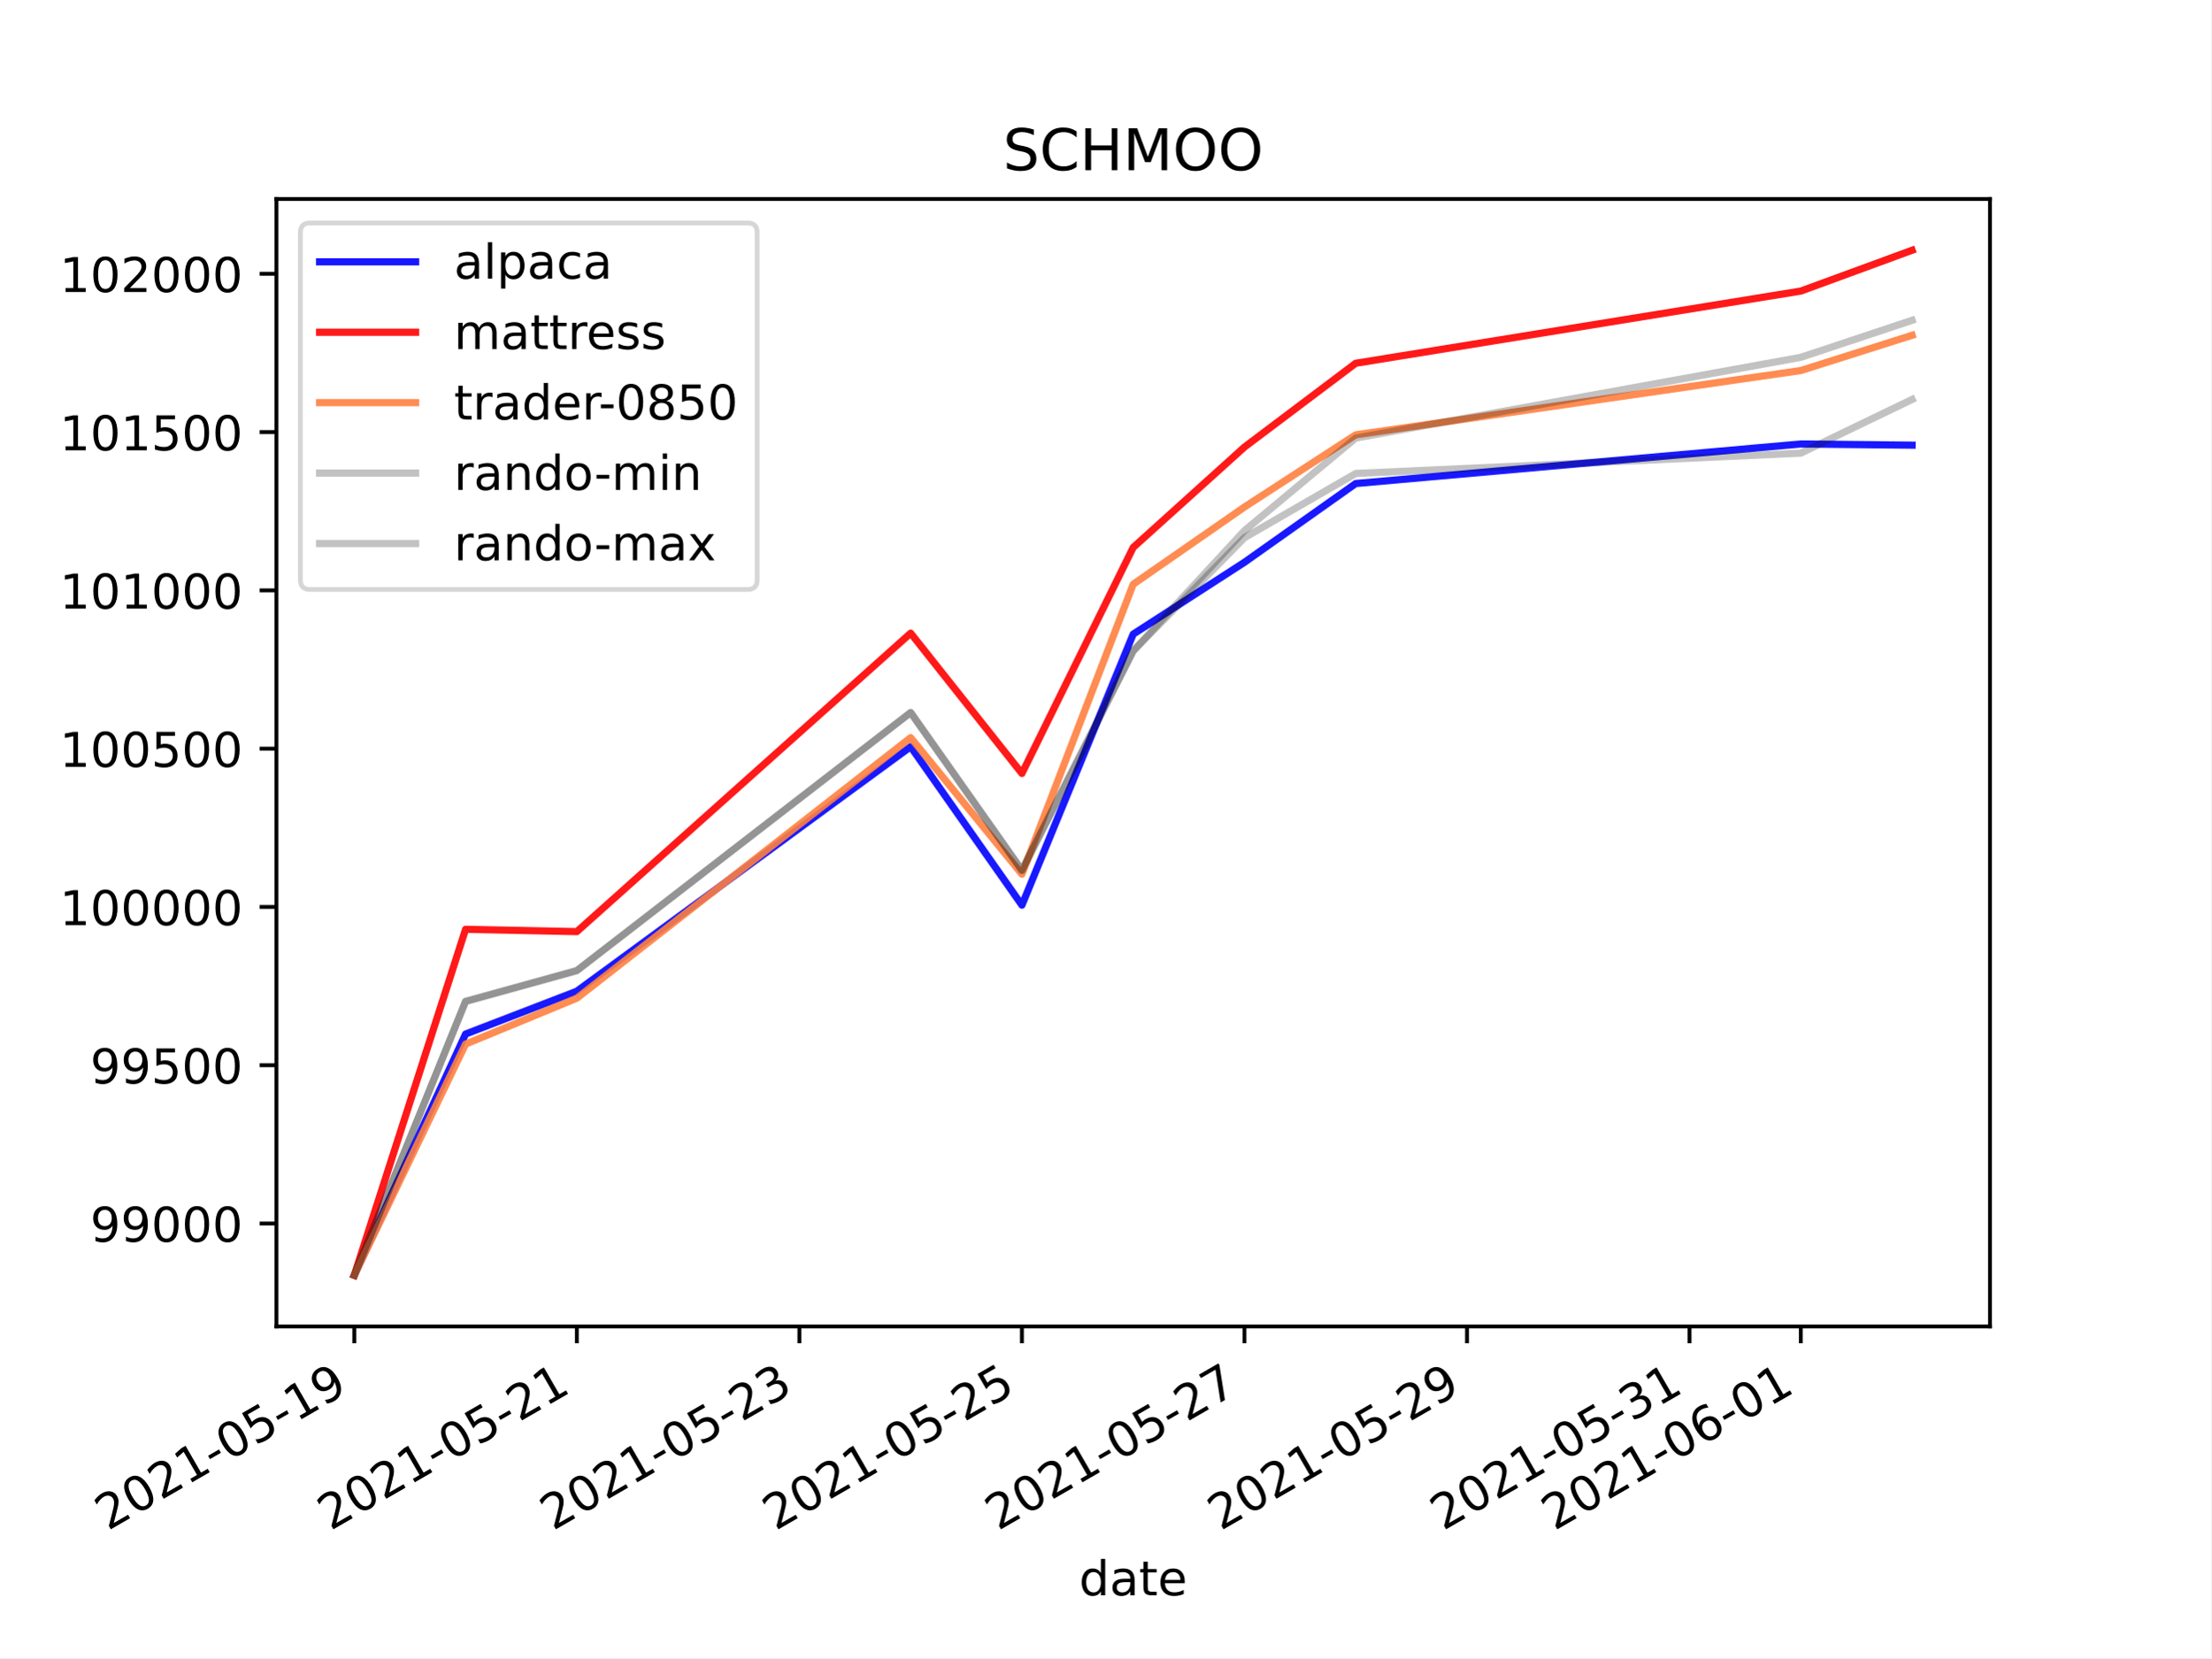
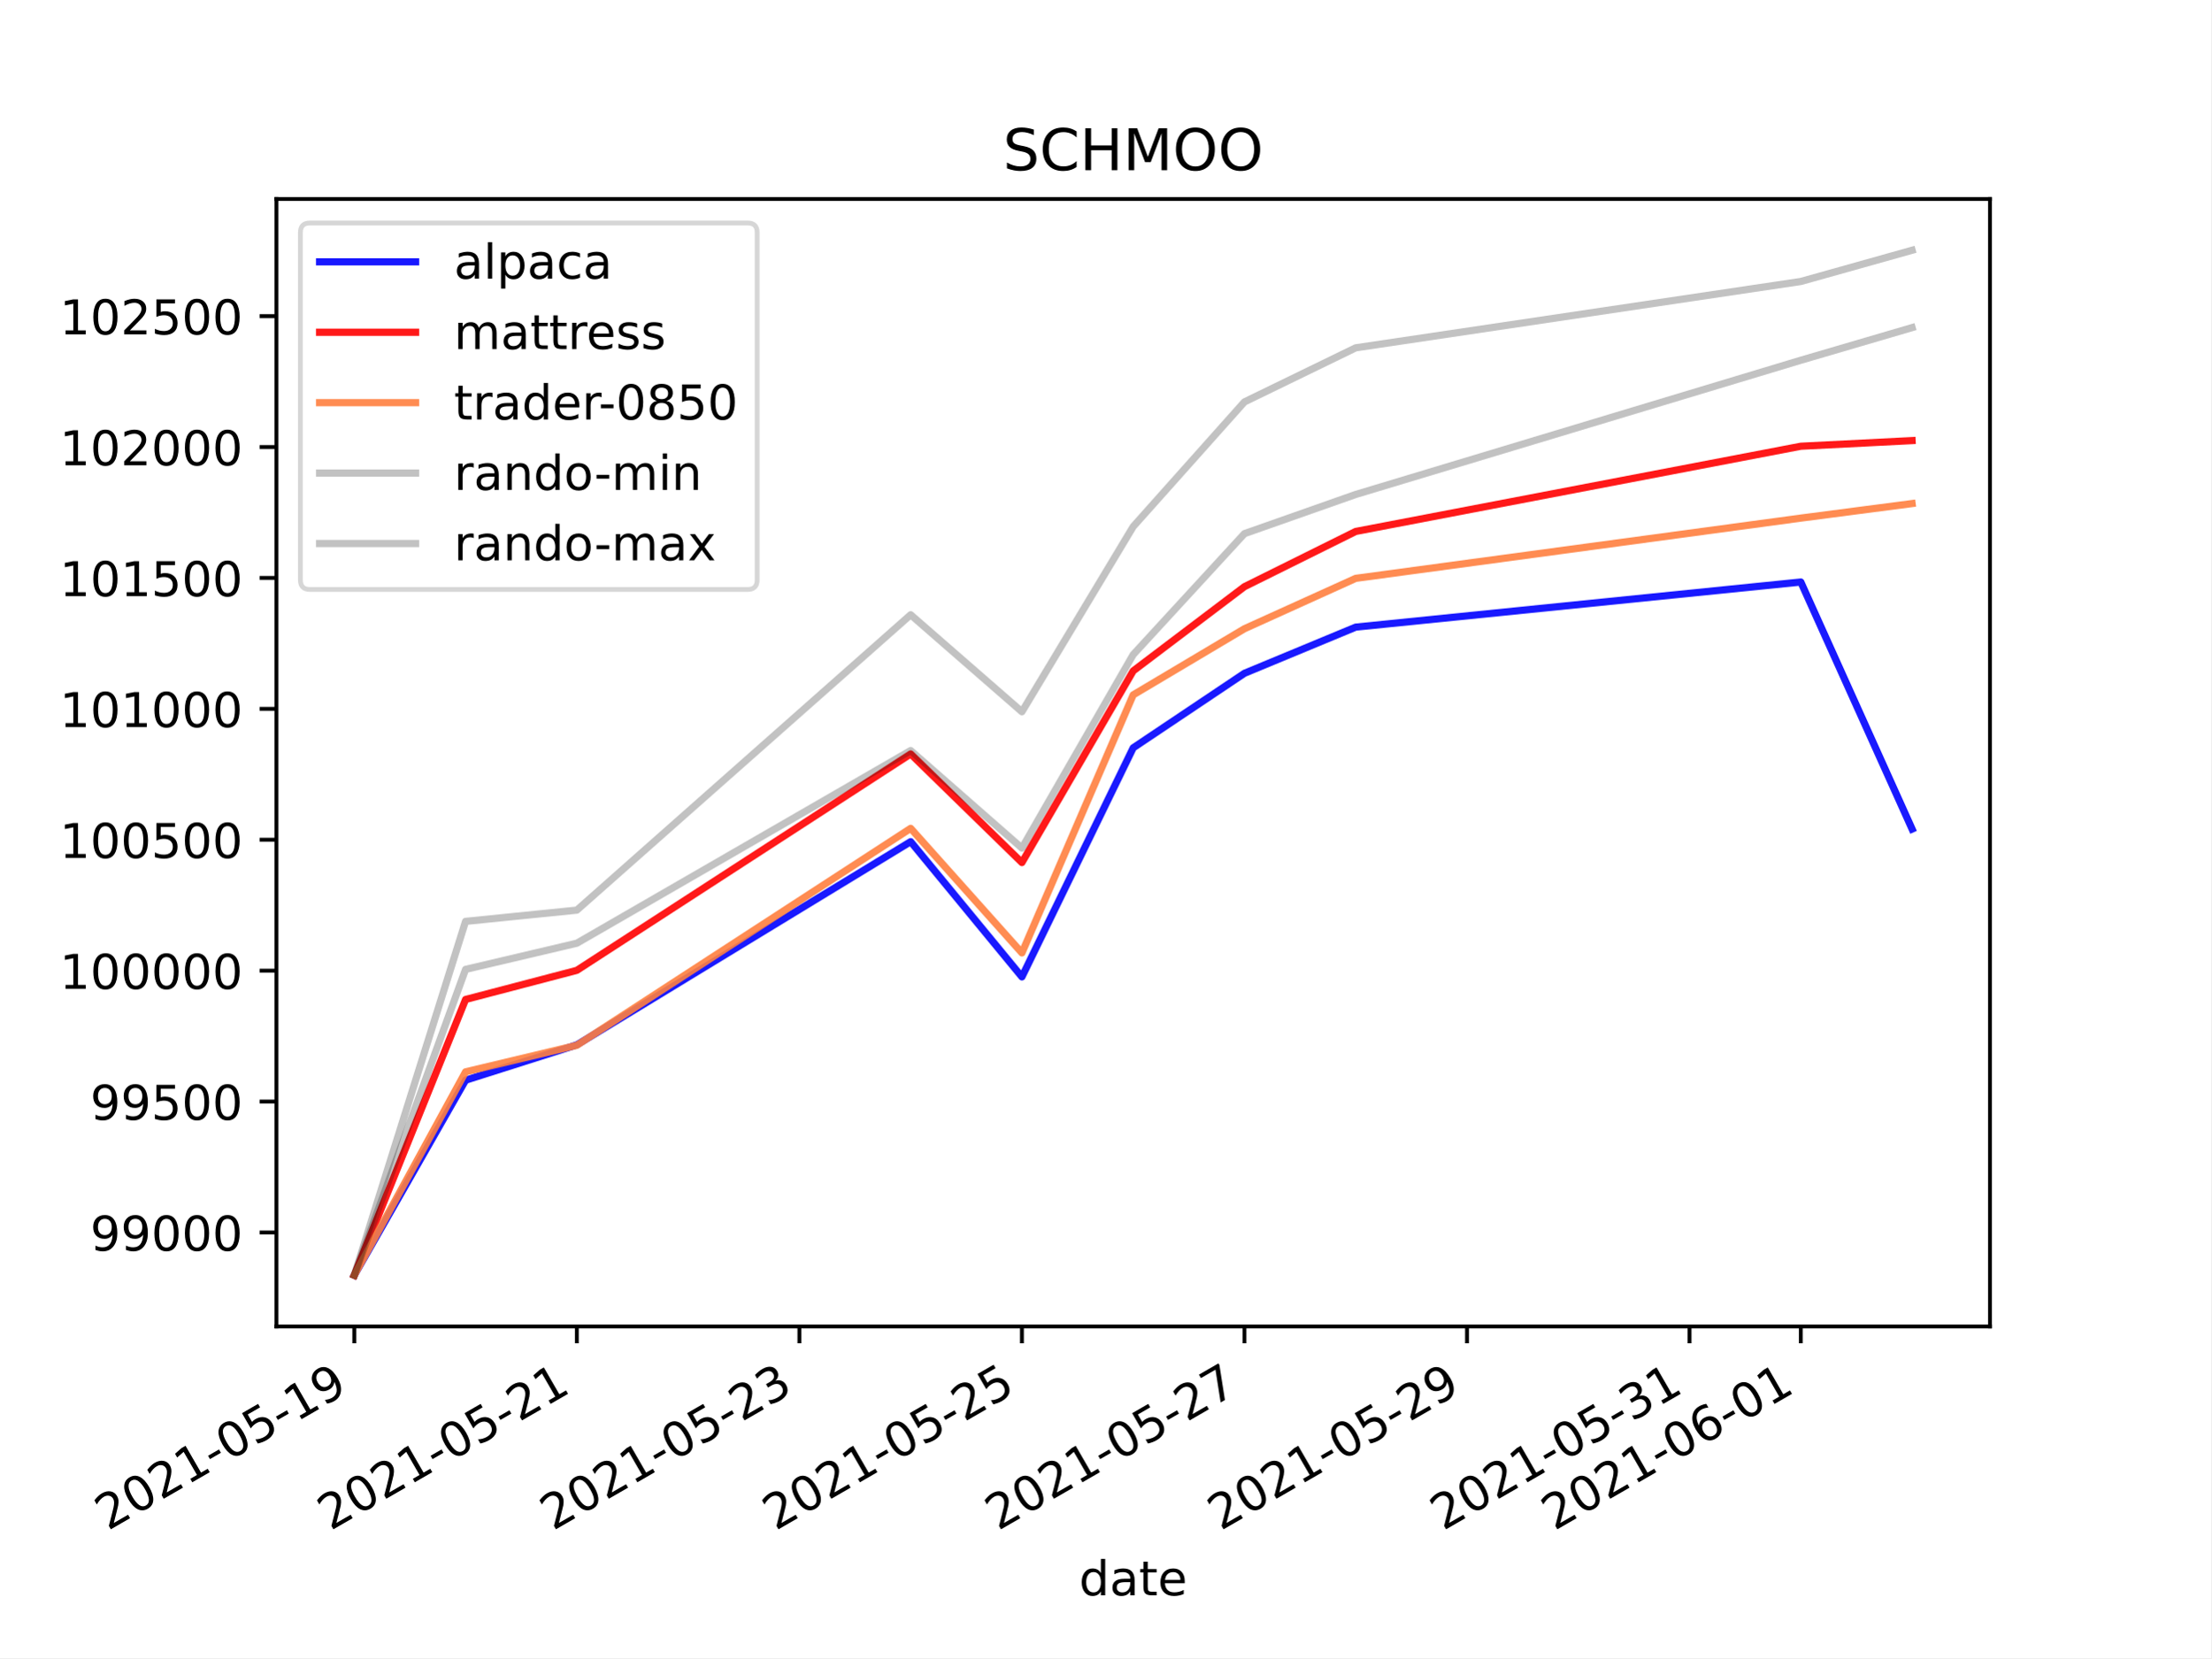
<svg xmlns="http://www.w3.org/2000/svg" xmlns:xlink="http://www.w3.org/1999/xlink" height="345.6pt" version="1.1" viewBox="0 0 460.8 345.6" width="460.8pt">
  <defs>
    <style type="text/css">*{stroke-linecap:butt;stroke-linejoin:round;}</style>
  </defs>
  <g id="figure_1">
    <g id="patch_1">
      <path d="M 0 345.6  L 460.8 345.6  L 460.8 0  L 0 0  z " style="fill:#ffffff;" />
    </g>
    <g id="axes_1">
      <g id="patch_2">
        <path d="M 57.6 276.48  L 414.72 276.48  L 414.72 41.472  L 57.6 41.472  z " style="fill:#ffffff;" />
      </g>
      <g id="matplotlib.axis_1">
        <g id="xtick_1">
          <g id="line2d_1">
            <defs>
-               <path d="M 0 0  L 0 3.5  " id="m24c2edf952" style="stroke:#000000;stroke-width:0.8;" />
-             </defs>
-             <g>
-               <use style="stroke:#000000;stroke-width:0.8;" x="73.833" xlink:href="#m24c2edf952" y="276.48" />
+               <path d="M 0 0  L 0 3.5  " id="m9fbd935beb" style="stroke:#000000;stroke-width:0.8;" />
+             </defs>
+             <g>
+               <use style="stroke:#000000;stroke-width:0.8;" x="73.833" xlink:href="#m9fbd935beb" y="276.48" />
            </g>
          </g>
          <g id="text_1">
            <g transform="translate(22.46328 319.1183)rotate(-30)scale(0.1 -0.1)">
              <defs>
                <path d="M 1228 531  L 3431 531  L 3431 0  L 469 0  L 469 531  Q 828 903 1448 1529  Q 2069 2156 2228 2338  Q 2531 2678 2651 2914  Q 2772 3150 2772 3378  Q 2772 3750 2511 3984  Q 2250 4219 1831 4219  Q 1534 4219 1204 4116  Q 875 4013 500 3803  L 500 4441  Q 881 4594 1212 4672  Q 1544 4750 1819 4750  Q 2544 4750 2975 4387  Q 3406 4025 3406 3419  Q 3406 3131 3298 2873  Q 3191 2616 2906 2266  Q 2828 2175 2409 1742  Q 1991 1309 1228 531  z " id="DejaVuSans-32" transform="scale(0.015625)" />
                <path d="M 2034 4250  Q 1547 4250 1301 3770  Q 1056 3291 1056 2328  Q 1056 1369 1301 889  Q 1547 409 2034 409  Q 2525 409 2770 889  Q 3016 1369 3016 2328  Q 3016 3291 2770 3770  Q 2525 4250 2034 4250  z M 2034 4750  Q 2819 4750 3233 4129  Q 3647 3509 3647 2328  Q 3647 1150 3233 529  Q 2819 -91 2034 -91  Q 1250 -91 836 529  Q 422 1150 422 2328  Q 422 3509 836 4129  Q 1250 4750 2034 4750  z " id="DejaVuSans-30" transform="scale(0.015625)" />
                <path d="M 794 531  L 1825 531  L 1825 4091  L 703 3866  L 703 4441  L 1819 4666  L 2450 4666  L 2450 531  L 3481 531  L 3481 0  L 794 0  L 794 531  z " id="DejaVuSans-31" transform="scale(0.015625)" />
                <path d="M 313 2009  L 1997 2009  L 1997 1497  L 313 1497  L 313 2009  z " id="DejaVuSans-2d" transform="scale(0.015625)" />
                <path d="M 691 4666  L 3169 4666  L 3169 4134  L 1269 4134  L 1269 2991  Q 1406 3038 1543 3061  Q 1681 3084 1819 3084  Q 2600 3084 3056 2656  Q 3513 2228 3513 1497  Q 3513 744 3044 326  Q 2575 -91 1722 -91  Q 1428 -91 1123 -41  Q 819 9 494 109  L 494 744  Q 775 591 1075 516  Q 1375 441 1709 441  Q 2250 441 2565 725  Q 2881 1009 2881 1497  Q 2881 1984 2565 2268  Q 2250 2553 1709 2553  Q 1456 2553 1204 2497  Q 953 2441 691 2322  L 691 4666  z " id="DejaVuSans-35" transform="scale(0.015625)" />
                <path d="M 703 97  L 703 672  Q 941 559 1184 500  Q 1428 441 1663 441  Q 2288 441 2617 861  Q 2947 1281 2994 2138  Q 2813 1869 2534 1725  Q 2256 1581 1919 1581  Q 1219 1581 811 2004  Q 403 2428 403 3163  Q 403 3881 828 4315  Q 1253 4750 1959 4750  Q 2769 4750 3195 4129  Q 3622 3509 3622 2328  Q 3622 1225 3098 567  Q 2575 -91 1691 -91  Q 1453 -91 1209 -44  Q 966 3 703 97  z M 1959 2075  Q 2384 2075 2632 2365  Q 2881 2656 2881 3163  Q 2881 3666 2632 3958  Q 2384 4250 1959 4250  Q 1534 4250 1286 3958  Q 1038 3666 1038 3163  Q 1038 2656 1286 2365  Q 1534 2075 1959 2075  z " id="DejaVuSans-39" transform="scale(0.015625)" />
              </defs>
              <use xlink:href="#DejaVuSans-32" />
              <use x="63.623" xlink:href="#DejaVuSans-30" />
              <use x="127.246" xlink:href="#DejaVuSans-32" />
              <use x="190.869" xlink:href="#DejaVuSans-31" />
              <use x="254.492" xlink:href="#DejaVuSans-2d" />
              <use x="290.576" xlink:href="#DejaVuSans-30" />
              <use x="354.199" xlink:href="#DejaVuSans-35" />
              <use x="417.822" xlink:href="#DejaVuSans-2d" />
              <use x="453.906" xlink:href="#DejaVuSans-31" />
              <use x="517.529" xlink:href="#DejaVuSans-39" />
            </g>
          </g>
        </g>
        <g id="xtick_2">
          <g id="line2d_2">
            <g>
-               <use style="stroke:#000000;stroke-width:0.8;" x="120.212" xlink:href="#m24c2edf952" y="276.48" />
+               <use style="stroke:#000000;stroke-width:0.8;" x="120.212" xlink:href="#m9fbd935beb" y="276.48" />
            </g>
          </g>
          <g id="text_2">
            <g transform="translate(68.8425 319.1183)rotate(-30)scale(0.1 -0.1)">
              <use xlink:href="#DejaVuSans-32" />
              <use x="63.623" xlink:href="#DejaVuSans-30" />
              <use x="127.246" xlink:href="#DejaVuSans-32" />
              <use x="190.869" xlink:href="#DejaVuSans-31" />
              <use x="254.492" xlink:href="#DejaVuSans-2d" />
              <use x="290.576" xlink:href="#DejaVuSans-30" />
              <use x="354.199" xlink:href="#DejaVuSans-35" />
              <use x="417.822" xlink:href="#DejaVuSans-2d" />
              <use x="453.906" xlink:href="#DejaVuSans-32" />
              <use x="517.529" xlink:href="#DejaVuSans-31" />
            </g>
          </g>
        </g>
        <g id="xtick_3">
          <g id="line2d_3">
            <g>
-               <use style="stroke:#000000;stroke-width:0.8;" x="166.591" xlink:href="#m24c2edf952" y="276.48" />
+               <use style="stroke:#000000;stroke-width:0.8;" x="166.591" xlink:href="#m9fbd935beb" y="276.48" />
            </g>
          </g>
          <g id="text_3">
            <g transform="translate(115.2217 319.1183)rotate(-30)scale(0.1 -0.1)">
              <defs>
                <path d="M 2597 2516  Q 3050 2419 3304 2112  Q 3559 1806 3559 1356  Q 3559 666 3084 287  Q 2609 -91 1734 -91  Q 1441 -91 1130 -33  Q 819 25 488 141  L 488 750  Q 750 597 1062 519  Q 1375 441 1716 441  Q 2309 441 2620 675  Q 2931 909 2931 1356  Q 2931 1769 2642 2001  Q 2353 2234 1838 2234  L 1294 2234  L 1294 2753  L 1863 2753  Q 2328 2753 2575 2939  Q 2822 3125 2822 3475  Q 2822 3834 2567 4026  Q 2313 4219 1838 4219  Q 1578 4219 1281 4162  Q 984 4106 628 3988  L 628 4550  Q 988 4650 1302 4700  Q 1616 4750 1894 4750  Q 2613 4750 3031 4423  Q 3450 4097 3450 3541  Q 3450 3153 3228 2886  Q 3006 2619 2597 2516  z " id="DejaVuSans-33" transform="scale(0.015625)" />
              </defs>
              <use xlink:href="#DejaVuSans-32" />
              <use x="63.623" xlink:href="#DejaVuSans-30" />
              <use x="127.246" xlink:href="#DejaVuSans-32" />
              <use x="190.869" xlink:href="#DejaVuSans-31" />
              <use x="254.492" xlink:href="#DejaVuSans-2d" />
              <use x="290.576" xlink:href="#DejaVuSans-30" />
              <use x="354.199" xlink:href="#DejaVuSans-35" />
              <use x="417.822" xlink:href="#DejaVuSans-2d" />
              <use x="453.906" xlink:href="#DejaVuSans-32" />
              <use x="517.529" xlink:href="#DejaVuSans-33" />
            </g>
          </g>
        </g>
        <g id="xtick_4">
          <g id="line2d_4">
            <g>
-               <use style="stroke:#000000;stroke-width:0.8;" x="212.97" xlink:href="#m24c2edf952" y="276.48" />
+               <use style="stroke:#000000;stroke-width:0.8;" x="212.97" xlink:href="#m9fbd935beb" y="276.48" />
            </g>
          </g>
          <g id="text_4">
            <g transform="translate(161.6009 319.1183)rotate(-30)scale(0.1 -0.1)">
              <use xlink:href="#DejaVuSans-32" />
              <use x="63.623" xlink:href="#DejaVuSans-30" />
              <use x="127.246" xlink:href="#DejaVuSans-32" />
              <use x="190.869" xlink:href="#DejaVuSans-31" />
              <use x="254.492" xlink:href="#DejaVuSans-2d" />
              <use x="290.576" xlink:href="#DejaVuSans-30" />
              <use x="354.199" xlink:href="#DejaVuSans-35" />
              <use x="417.822" xlink:href="#DejaVuSans-2d" />
              <use x="453.906" xlink:href="#DejaVuSans-32" />
              <use x="517.529" xlink:href="#DejaVuSans-35" />
            </g>
          </g>
        </g>
        <g id="xtick_5">
          <g id="line2d_5">
            <g>
-               <use style="stroke:#000000;stroke-width:0.8;" x="259.35" xlink:href="#m24c2edf952" y="276.48" />
+               <use style="stroke:#000000;stroke-width:0.8;" x="259.35" xlink:href="#m9fbd935beb" y="276.48" />
            </g>
          </g>
          <g id="text_5">
            <g transform="translate(207.9802 319.1183)rotate(-30)scale(0.1 -0.1)">
              <defs>
                <path d="M 525 4666  L 3525 4666  L 3525 4397  L 1831 0  L 1172 0  L 2766 4134  L 525 4134  L 525 4666  z " id="DejaVuSans-37" transform="scale(0.015625)" />
              </defs>
              <use xlink:href="#DejaVuSans-32" />
              <use x="63.623" xlink:href="#DejaVuSans-30" />
              <use x="127.246" xlink:href="#DejaVuSans-32" />
              <use x="190.869" xlink:href="#DejaVuSans-31" />
              <use x="254.492" xlink:href="#DejaVuSans-2d" />
              <use x="290.576" xlink:href="#DejaVuSans-30" />
              <use x="354.199" xlink:href="#DejaVuSans-35" />
              <use x="417.822" xlink:href="#DejaVuSans-2d" />
              <use x="453.906" xlink:href="#DejaVuSans-32" />
              <use x="517.529" xlink:href="#DejaVuSans-37" />
            </g>
          </g>
        </g>
        <g id="xtick_6">
          <g id="line2d_6">
            <g>
-               <use style="stroke:#000000;stroke-width:0.8;" x="305.729" xlink:href="#m24c2edf952" y="276.48" />
+               <use style="stroke:#000000;stroke-width:0.8;" x="305.729" xlink:href="#m9fbd935beb" y="276.48" />
            </g>
          </g>
          <g id="text_6">
            <g transform="translate(254.3594 319.1183)rotate(-30)scale(0.1 -0.1)">
              <use xlink:href="#DejaVuSans-32" />
              <use x="63.623" xlink:href="#DejaVuSans-30" />
              <use x="127.246" xlink:href="#DejaVuSans-32" />
              <use x="190.869" xlink:href="#DejaVuSans-31" />
              <use x="254.492" xlink:href="#DejaVuSans-2d" />
              <use x="290.576" xlink:href="#DejaVuSans-30" />
              <use x="354.199" xlink:href="#DejaVuSans-35" />
              <use x="417.822" xlink:href="#DejaVuSans-2d" />
              <use x="453.906" xlink:href="#DejaVuSans-32" />
              <use x="517.529" xlink:href="#DejaVuSans-39" />
            </g>
          </g>
        </g>
        <g id="xtick_7">
          <g id="line2d_7">
            <g>
-               <use style="stroke:#000000;stroke-width:0.8;" x="352.108" xlink:href="#m24c2edf952" y="276.48" />
+               <use style="stroke:#000000;stroke-width:0.8;" x="352.108" xlink:href="#m9fbd935beb" y="276.48" />
            </g>
          </g>
          <g id="text_7">
            <g transform="translate(300.7386 319.1183)rotate(-30)scale(0.1 -0.1)">
              <use xlink:href="#DejaVuSans-32" />
              <use x="63.623" xlink:href="#DejaVuSans-30" />
              <use x="127.246" xlink:href="#DejaVuSans-32" />
              <use x="190.869" xlink:href="#DejaVuSans-31" />
              <use x="254.492" xlink:href="#DejaVuSans-2d" />
              <use x="290.576" xlink:href="#DejaVuSans-30" />
              <use x="354.199" xlink:href="#DejaVuSans-35" />
              <use x="417.822" xlink:href="#DejaVuSans-2d" />
              <use x="453.906" xlink:href="#DejaVuSans-33" />
              <use x="517.529" xlink:href="#DejaVuSans-31" />
            </g>
          </g>
        </g>
        <g id="xtick_8">
          <g id="line2d_8">
            <g>
-               <use style="stroke:#000000;stroke-width:0.8;" x="375.298" xlink:href="#m24c2edf952" y="276.48" />
+               <use style="stroke:#000000;stroke-width:0.8;" x="375.298" xlink:href="#m9fbd935beb" y="276.48" />
            </g>
          </g>
          <g id="text_8">
            <g transform="translate(323.9282 319.1183)rotate(-30)scale(0.1 -0.1)">
              <defs>
                <path d="M 2113 2584  Q 1688 2584 1439 2293  Q 1191 2003 1191 1497  Q 1191 994 1439 701  Q 1688 409 2113 409  Q 2538 409 2786 701  Q 3034 994 3034 1497  Q 3034 2003 2786 2293  Q 2538 2584 2113 2584  z M 3366 4563  L 3366 3988  Q 3128 4100 2886 4159  Q 2644 4219 2406 4219  Q 1781 4219 1451 3797  Q 1122 3375 1075 2522  Q 1259 2794 1537 2939  Q 1816 3084 2150 3084  Q 2853 3084 3261 2657  Q 3669 2231 3669 1497  Q 3669 778 3244 343  Q 2819 -91 2113 -91  Q 1303 -91 875 529  Q 447 1150 447 2328  Q 447 3434 972 4092  Q 1497 4750 2381 4750  Q 2619 4750 2861 4703  Q 3103 4656 3366 4563  z " id="DejaVuSans-36" transform="scale(0.015625)" />
              </defs>
              <use xlink:href="#DejaVuSans-32" />
              <use x="63.623" xlink:href="#DejaVuSans-30" />
              <use x="127.246" xlink:href="#DejaVuSans-32" />
              <use x="190.869" xlink:href="#DejaVuSans-31" />
              <use x="254.492" xlink:href="#DejaVuSans-2d" />
              <use x="290.576" xlink:href="#DejaVuSans-30" />
              <use x="354.199" xlink:href="#DejaVuSans-36" />
              <use x="417.822" xlink:href="#DejaVuSans-2d" />
              <use x="453.906" xlink:href="#DejaVuSans-30" />
              <use x="517.529" xlink:href="#DejaVuSans-31" />
            </g>
          </g>
        </g>
        <g id="text_9">
          <g transform="translate(224.885 332.5178)scale(0.1 -0.1)">
            <defs>
              <path d="M 2906 2969  L 2906 4863  L 3481 4863  L 3481 0  L 2906 0  L 2906 525  Q 2725 213 2448 61  Q 2172 -91 1784 -91  Q 1150 -91 751 415  Q 353 922 353 1747  Q 353 2572 751 3078  Q 1150 3584 1784 3584  Q 2172 3584 2448 3432  Q 2725 3281 2906 2969  z M 947 1747  Q 947 1113 1208 752  Q 1469 391 1925 391  Q 2381 391 2643 752  Q 2906 1113 2906 1747  Q 2906 2381 2643 2742  Q 2381 3103 1925 3103  Q 1469 3103 1208 2742  Q 947 2381 947 1747  z " id="DejaVuSans-64" transform="scale(0.015625)" />
              <path d="M 2194 1759  Q 1497 1759 1228 1600  Q 959 1441 959 1056  Q 959 750 1161 570  Q 1363 391 1709 391  Q 2188 391 2477 730  Q 2766 1069 2766 1631  L 2766 1759  L 2194 1759  z M 3341 1997  L 3341 0  L 2766 0  L 2766 531  Q 2569 213 2275 61  Q 1981 -91 1556 -91  Q 1019 -91 701 211  Q 384 513 384 1019  Q 384 1609 779 1909  Q 1175 2209 1959 2209  L 2766 2209  L 2766 2266  Q 2766 2663 2505 2880  Q 2244 3097 1772 3097  Q 1472 3097 1187 3025  Q 903 2953 641 2809  L 641 3341  Q 956 3463 1253 3523  Q 1550 3584 1831 3584  Q 2591 3584 2966 3190  Q 3341 2797 3341 1997  z " id="DejaVuSans-61" transform="scale(0.015625)" />
              <path d="M 1172 4494  L 1172 3500  L 2356 3500  L 2356 3053  L 1172 3053  L 1172 1153  Q 1172 725 1289 603  Q 1406 481 1766 481  L 2356 481  L 2356 0  L 1766 0  Q 1100 0 847 248  Q 594 497 594 1153  L 594 3053  L 172 3053  L 172 3500  L 594 3500  L 594 4494  L 1172 4494  z " id="DejaVuSans-74" transform="scale(0.015625)" />
              <path d="M 3597 1894  L 3597 1613  L 953 1613  Q 991 1019 1311 708  Q 1631 397 2203 397  Q 2534 397 2845 478  Q 3156 559 3463 722  L 3463 178  Q 3153 47 2828 -22  Q 2503 -91 2169 -91  Q 1331 -91 842 396  Q 353 884 353 1716  Q 353 2575 817 3079  Q 1281 3584 2069 3584  Q 2775 3584 3186 3129  Q 3597 2675 3597 1894  z M 3022 2063  Q 3016 2534 2758 2815  Q 2500 3097 2075 3097  Q 1594 3097 1305 2825  Q 1016 2553 972 2059  L 3022 2063  z " id="DejaVuSans-65" transform="scale(0.015625)" />
            </defs>
            <use xlink:href="#DejaVuSans-64" />
            <use x="63.477" xlink:href="#DejaVuSans-61" />
            <use x="124.756" xlink:href="#DejaVuSans-74" />
            <use x="163.965" xlink:href="#DejaVuSans-65" />
          </g>
        </g>
      </g>
      <g id="matplotlib.axis_2">
        <g id="ytick_1">
          <g id="line2d_9">
            <defs>
-               <path d="M 0 0  L -3.5 0  " id="m46355043ce" style="stroke:#000000;stroke-width:0.8;" />
-             </defs>
-             <g>
-               <use style="stroke:#000000;stroke-width:0.8;" x="57.6" xlink:href="#m46355043ce" y="255.018" />
+               <path d="M 0 0  L -3.5 0  " id="mb33c11115e" style="stroke:#000000;stroke-width:0.8;" />
+             </defs>
+             <g>
+               <use style="stroke:#000000;stroke-width:0.8;" x="57.6" xlink:href="#mb33c11115e" y="256.883" />
            </g>
          </g>
          <g id="text_10">
-             <g transform="translate(18.7875 258.8171)scale(0.1 -0.1)">
+             <g transform="translate(18.7875 260.682)scale(0.1 -0.1)">
              <use xlink:href="#DejaVuSans-39" />
              <use x="63.623" xlink:href="#DejaVuSans-39" />
              <use x="127.246" xlink:href="#DejaVuSans-30" />
              <use x="190.869" xlink:href="#DejaVuSans-30" />
              <use x="254.492" xlink:href="#DejaVuSans-30" />
            </g>
          </g>
        </g>
        <g id="ytick_2">
          <g id="line2d_10">
            <g>
-               <use style="stroke:#000000;stroke-width:0.8;" x="57.6" xlink:href="#m46355043ce" y="222.025" />
+               <use style="stroke:#000000;stroke-width:0.8;" x="57.6" xlink:href="#mb33c11115e" y="229.598" />
            </g>
          </g>
          <g id="text_11">
-             <g transform="translate(18.7875 225.8245)scale(0.1 -0.1)">
+             <g transform="translate(18.7875 233.3971)scale(0.1 -0.1)">
              <use xlink:href="#DejaVuSans-39" />
              <use x="63.623" xlink:href="#DejaVuSans-39" />
              <use x="127.246" xlink:href="#DejaVuSans-35" />
              <use x="190.869" xlink:href="#DejaVuSans-30" />
              <use x="254.492" xlink:href="#DejaVuSans-30" />
            </g>
          </g>
        </g>
        <g id="ytick_3">
          <g id="line2d_11">
            <g>
-               <use style="stroke:#000000;stroke-width:0.8;" x="57.6" xlink:href="#m46355043ce" y="189.033" />
+               <use style="stroke:#000000;stroke-width:0.8;" x="57.6" xlink:href="#mb33c11115e" y="202.313" />
            </g>
          </g>
          <g id="text_12">
-             <g transform="translate(12.425 192.8319)scale(0.1 -0.1)">
+             <g transform="translate(12.425 206.1122)scale(0.1 -0.1)">
              <use xlink:href="#DejaVuSans-31" />
              <use x="63.623" xlink:href="#DejaVuSans-30" />
              <use x="127.246" xlink:href="#DejaVuSans-30" />
              <use x="190.869" xlink:href="#DejaVuSans-30" />
              <use x="254.492" xlink:href="#DejaVuSans-30" />
              <use x="318.115" xlink:href="#DejaVuSans-30" />
            </g>
          </g>
        </g>
        <g id="ytick_4">
          <g id="line2d_12">
            <g>
-               <use style="stroke:#000000;stroke-width:0.8;" x="57.6" xlink:href="#m46355043ce" y="156.04" />
+               <use style="stroke:#000000;stroke-width:0.8;" x="57.6" xlink:href="#mb33c11115e" y="175.028" />
            </g>
          </g>
          <g id="text_13">
-             <g transform="translate(12.425 159.8393)scale(0.1 -0.1)">
+             <g transform="translate(12.425 178.8272)scale(0.1 -0.1)">
              <use xlink:href="#DejaVuSans-31" />
              <use x="63.623" xlink:href="#DejaVuSans-30" />
              <use x="127.246" xlink:href="#DejaVuSans-30" />
              <use x="190.869" xlink:href="#DejaVuSans-35" />
              <use x="254.492" xlink:href="#DejaVuSans-30" />
              <use x="318.115" xlink:href="#DejaVuSans-30" />
            </g>
          </g>
        </g>
        <g id="ytick_5">
          <g id="line2d_13">
            <g>
-               <use style="stroke:#000000;stroke-width:0.8;" x="57.6" xlink:href="#m46355043ce" y="123.047" />
+               <use style="stroke:#000000;stroke-width:0.8;" x="57.6" xlink:href="#mb33c11115e" y="147.743" />
            </g>
          </g>
          <g id="text_14">
-             <g transform="translate(12.425 126.8467)scale(0.1 -0.1)">
+             <g transform="translate(12.425 151.5423)scale(0.1 -0.1)">
              <use xlink:href="#DejaVuSans-31" />
              <use x="63.623" xlink:href="#DejaVuSans-30" />
              <use x="127.246" xlink:href="#DejaVuSans-31" />
              <use x="190.869" xlink:href="#DejaVuSans-30" />
              <use x="254.492" xlink:href="#DejaVuSans-30" />
              <use x="318.115" xlink:href="#DejaVuSans-30" />
            </g>
          </g>
        </g>
        <g id="ytick_6">
          <g id="line2d_14">
            <g>
-               <use style="stroke:#000000;stroke-width:0.8;" x="57.6" xlink:href="#m46355043ce" y="90.055" />
+               <use style="stroke:#000000;stroke-width:0.8;" x="57.6" xlink:href="#mb33c11115e" y="120.458" />
            </g>
          </g>
          <g id="text_15">
-             <g transform="translate(12.425 93.85407)scale(0.1 -0.1)">
+             <g transform="translate(12.425 124.2574)scale(0.1 -0.1)">
              <use xlink:href="#DejaVuSans-31" />
              <use x="63.623" xlink:href="#DejaVuSans-30" />
              <use x="127.246" xlink:href="#DejaVuSans-31" />
              <use x="190.869" xlink:href="#DejaVuSans-35" />
              <use x="254.492" xlink:href="#DejaVuSans-30" />
              <use x="318.115" xlink:href="#DejaVuSans-30" />
            </g>
          </g>
        </g>
        <g id="ytick_7">
          <g id="line2d_15">
            <g>
-               <use style="stroke:#000000;stroke-width:0.8;" x="57.6" xlink:href="#m46355043ce" y="57.062" />
+               <use style="stroke:#000000;stroke-width:0.8;" x="57.6" xlink:href="#mb33c11115e" y="93.173" />
            </g>
          </g>
          <g id="text_16">
-             <g transform="translate(12.425 60.86146)scale(0.1 -0.1)">
+             <g transform="translate(12.425 96.97245)scale(0.1 -0.1)">
              <use xlink:href="#DejaVuSans-31" />
              <use x="63.623" xlink:href="#DejaVuSans-30" />
              <use x="127.246" xlink:href="#DejaVuSans-32" />
              <use x="190.869" xlink:href="#DejaVuSans-30" />
              <use x="254.492" xlink:href="#DejaVuSans-30" />
              <use x="318.115" xlink:href="#DejaVuSans-30" />
            </g>
          </g>
        </g>
-       </g>
-       <g id="line2d_16">
-         <path clip-path="url(#p18089fbce1)" d="M 73.833 265.798  L 97.022 215.529  L 120.212 206.602  L 189.781 155.627  L 212.97 188.664  L 236.16 132.174  L 259.35 117.196  L 282.539 100.78  L 375.298 92.535  L 398.487 92.783  " style="fill:none;stroke:#0000ff;stroke-linecap:square;stroke-opacity:0.9;stroke-width:1.5;" />
+         <g id="ytick_8">
+           <g id="line2d_16">
+             <g>
+               <use style="stroke:#000000;stroke-width:0.8;" x="57.6" xlink:href="#mb33c11115e" y="65.888" />
+             </g>
+           </g>
+           <g id="text_17">
+             <g transform="translate(12.425 69.68753)scale(0.1 -0.1)">
+               <use xlink:href="#DejaVuSans-31" />
+               <use x="63.623" xlink:href="#DejaVuSans-30" />
+               <use x="127.246" xlink:href="#DejaVuSans-32" />
+               <use x="190.869" xlink:href="#DejaVuSans-35" />
+               <use x="254.492" xlink:href="#DejaVuSans-30" />
+               <use x="318.115" xlink:href="#DejaVuSans-30" />
+             </g>
+           </g>
+         </g>
      </g>
      <g id="line2d_17">
-         <path clip-path="url(#p18089fbce1)" d="M 73.833 265.798  L 97.022 193.697  L 120.212 194.18  L 189.781 131.969  L 212.97 161.21  L 236.16 114.104  L 259.35 93.178  L 282.539 75.709  L 375.298 60.662  L 398.487 52.154  " style="fill:none;stroke:#ff0000;stroke-linecap:square;stroke-opacity:0.9;stroke-width:1.5;" />
+         <path clip-path="url(#p0c03fb99b1)" d="M 73.833 265.798  L 97.022 225.155  L 120.212 217.783  L 189.781 175.429  L 212.97 203.616  L 236.16 155.868  L 259.35 140.331  L 282.539 130.709  L 375.298 121.308  L 398.487 172.798  " style="fill:none;stroke:#0000ff;stroke-linecap:square;stroke-opacity:0.9;stroke-width:1.5;" />
      </g>
      <g id="line2d_18">
-         <path clip-path="url(#p18089fbce1)" d="M 73.833 265.798  L 97.022 217.627  L 120.212 208.05  L 189.781 153.744  L 212.97 182.215  L 236.16 121.773  L 259.35 105.672  L 282.539 90.621  L 375.298 77.225  L 398.487 69.882  " style="fill:none;stroke:#ff8040;stroke-linecap:square;stroke-opacity:0.9;stroke-width:1.5;" />
+         <path clip-path="url(#p0c03fb99b1)" d="M 73.833 265.798  L 97.022 208.323  L 120.212 202.25  L 189.781 157.149  L 212.97 179.784  L 236.16 139.835  L 259.35 122.277  L 282.539 110.765  L 375.298 93.005  L 398.487 91.831  " style="fill:none;stroke:#ff0000;stroke-linecap:square;stroke-opacity:0.9;stroke-width:1.5;" />
      </g>
      <g id="line2d_19">
-         <path clip-path="url(#p18089fbce1)" d="M 73.833 265.798  L 97.022 208.723  L 120.212 202.304  L 189.781 148.507  L 212.97 181.407  L 236.16 135.672  L 259.35 112.068  L 282.539 98.683  L 375.298 94.436  L 398.487 83.248  " style="fill:none;stroke:#0d0d0d;stroke-linecap:square;stroke-opacity:0.25;stroke-width:1.5;" />
+         <path clip-path="url(#p0c03fb99b1)" d="M 73.833 265.798  L 97.022 223.405  L 120.212 217.875  L 189.781 172.654  L 212.97 198.617  L 236.16 144.832  L 259.35 131.043  L 282.539 120.542  L 375.298 107.985  L 398.487 104.953  " style="fill:none;stroke:#ff8040;stroke-linecap:square;stroke-opacity:0.9;stroke-width:1.5;" />
      </g>
      <g id="line2d_20">
-         <path clip-path="url(#p18089fbce1)" d="M 73.833 265.798  L 97.022 208.723  L 120.212 202.304  L 189.781 148.507  L 212.97 181.407  L 236.16 135.672  L 259.35 110.596  L 282.539 91.298  L 375.298 74.472  L 398.487 66.757  " style="fill:none;stroke:#0d0d0d;stroke-linecap:square;stroke-opacity:0.25;stroke-width:1.5;" />
+         <path clip-path="url(#p0c03fb99b1)" d="M 73.833 265.798  L 97.022 202.051  L 120.212 196.596  L 189.781 156.439  L 212.97 176.766  L 236.16 136.441  L 259.35 111.22  L 282.539 103.055  L 375.298 75.079  L 398.487 68.276  " style="fill:none;stroke:#0d0d0d;stroke-linecap:square;stroke-opacity:0.25;stroke-width:1.5;" />
+       </g>
+       <g id="line2d_21">
+         <path clip-path="url(#p0c03fb99b1)" d="M 73.833 265.798  L 97.022 192.042  L 120.212 189.7  L 189.781 128.131  L 212.97 148.348  L 236.16 109.759  L 259.35 83.764  L 282.539 72.49  L 375.298 58.663  L 398.487 52.154  " style="fill:none;stroke:#0d0d0d;stroke-linecap:square;stroke-opacity:0.25;stroke-width:1.5;" />
      </g>
      <g id="patch_3">
        <path d="M 57.6 276.48  L 57.6 41.472  " style="fill:none;stroke:#000000;stroke-linecap:square;stroke-linejoin:miter;stroke-width:0.8;" />
      </g>
      <g id="patch_4">
        <path d="M 414.72 276.48  L 414.72 41.472  " style="fill:none;stroke:#000000;stroke-linecap:square;stroke-linejoin:miter;stroke-width:0.8;" />
      </g>
      <g id="patch_5">
        <path d="M 57.6 276.48  L 414.72 276.48  " style="fill:none;stroke:#000000;stroke-linecap:square;stroke-linejoin:miter;stroke-width:0.8;" />
      </g>
      <g id="patch_6">
        <path d="M 57.6 41.472  L 414.72 41.472  " style="fill:none;stroke:#000000;stroke-linecap:square;stroke-linejoin:miter;stroke-width:0.8;" />
      </g>
-       <g id="text_17">
+       <g id="text_18">
        <g transform="translate(209.0259 35.472)scale(0.12 -0.12)">
          <defs>
            <path d="M 3425 4513  L 3425 3897  Q 3066 4069 2747 4153  Q 2428 4238 2131 4238  Q 1616 4238 1336 4038  Q 1056 3838 1056 3469  Q 1056 3159 1242 3001  Q 1428 2844 1947 2747  L 2328 2669  Q 3034 2534 3370 2195  Q 3706 1856 3706 1288  Q 3706 609 3251 259  Q 2797 -91 1919 -91  Q 1588 -91 1214 -16  Q 841 59 441 206  L 441 856  Q 825 641 1194 531  Q 1563 422 1919 422  Q 2459 422 2753 634  Q 3047 847 3047 1241  Q 3047 1584 2836 1778  Q 2625 1972 2144 2069  L 1759 2144  Q 1053 2284 737 2584  Q 422 2884 422 3419  Q 422 4038 858 4394  Q 1294 4750 2059 4750  Q 2388 4750 2728 4690  Q 3069 4631 3425 4513  z " id="DejaVuSans-53" transform="scale(0.015625)" />
            <path d="M 4122 4306  L 4122 3641  Q 3803 3938 3442 4084  Q 3081 4231 2675 4231  Q 1875 4231 1450 3742  Q 1025 3253 1025 2328  Q 1025 1406 1450 917  Q 1875 428 2675 428  Q 3081 428 3442 575  Q 3803 722 4122 1019  L 4122 359  Q 3791 134 3420 21  Q 3050 -91 2638 -91  Q 1578 -91 968 557  Q 359 1206 359 2328  Q 359 3453 968 4101  Q 1578 4750 2638 4750  Q 3056 4750 3426 4639  Q 3797 4528 4122 4306  z " id="DejaVuSans-43" transform="scale(0.015625)" />
            <path d="M 628 4666  L 1259 4666  L 1259 2753  L 3553 2753  L 3553 4666  L 4184 4666  L 4184 0  L 3553 0  L 3553 2222  L 1259 2222  L 1259 0  L 628 0  L 628 4666  z " id="DejaVuSans-48" transform="scale(0.015625)" />
            <path d="M 628 4666  L 1569 4666  L 2759 1491  L 3956 4666  L 4897 4666  L 4897 0  L 4281 0  L 4281 4097  L 3078 897  L 2444 897  L 1241 4097  L 1241 0  L 628 0  L 628 4666  z " id="DejaVuSans-4d" transform="scale(0.015625)" />
            <path d="M 2522 4238  Q 1834 4238 1429 3725  Q 1025 3213 1025 2328  Q 1025 1447 1429 934  Q 1834 422 2522 422  Q 3209 422 3611 934  Q 4013 1447 4013 2328  Q 4013 3213 3611 3725  Q 3209 4238 2522 4238  z M 2522 4750  Q 3503 4750 4090 4092  Q 4678 3434 4678 2328  Q 4678 1225 4090 567  Q 3503 -91 2522 -91  Q 1538 -91 948 565  Q 359 1222 359 2328  Q 359 3434 948 4092  Q 1538 4750 2522 4750  z " id="DejaVuSans-4f" transform="scale(0.015625)" />
          </defs>
          <use xlink:href="#DejaVuSans-53" />
          <use x="63.477" xlink:href="#DejaVuSans-43" />
          <use x="133.301" xlink:href="#DejaVuSans-48" />
          <use x="208.496" xlink:href="#DejaVuSans-4d" />
          <use x="294.775" xlink:href="#DejaVuSans-4f" />
          <use x="373.486" xlink:href="#DejaVuSans-4f" />
        </g>
      </g>
      <g id="legend_1">
        <g id="patch_7">
          <path d="M 64.6 122.863  L 155.792 122.863  Q 157.792 122.863 157.792 120.863  L 157.792 48.472  Q 157.792 46.472 155.792 46.472  L 64.6 46.472  Q 62.6 46.472 62.6 48.472  L 62.6 120.863  Q 62.6 122.863 64.6 122.863  z " style="fill:#ffffff;opacity:0.8;stroke:#cccccc;stroke-linejoin:miter;" />
        </g>
-         <g id="line2d_21">
+         <g id="line2d_22">
          <path d="M 66.6 54.57  L 86.6 54.57  " style="fill:none;stroke:#0000ff;stroke-linecap:square;stroke-opacity:0.9;stroke-width:1.5;" />
        </g>
-         <g id="line2d_22" />
-         <g id="text_18">
+         <g id="line2d_23" />
+         <g id="text_19">
          <g transform="translate(94.6 58.07044)scale(0.1 -0.1)">
            <defs>
              <path d="M 603 4863  L 1178 4863  L 1178 0  L 603 0  L 603 4863  z " id="DejaVuSans-6c" transform="scale(0.015625)" />
              <path d="M 1159 525  L 1159 -1331  L 581 -1331  L 581 3500  L 1159 3500  L 1159 2969  Q 1341 3281 1617 3432  Q 1894 3584 2278 3584  Q 2916 3584 3314 3078  Q 3713 2572 3713 1747  Q 3713 922 3314 415  Q 2916 -91 2278 -91  Q 1894 -91 1617 61  Q 1341 213 1159 525  z M 3116 1747  Q 3116 2381 2855 2742  Q 2594 3103 2138 3103  Q 1681 3103 1420 2742  Q 1159 2381 1159 1747  Q 1159 1113 1420 752  Q 1681 391 2138 391  Q 2594 391 2855 752  Q 3116 1113 3116 1747  z " id="DejaVuSans-70" transform="scale(0.015625)" />
              <path d="M 3122 3366  L 3122 2828  Q 2878 2963 2633 3030  Q 2388 3097 2138 3097  Q 1578 3097 1268 2742  Q 959 2388 959 1747  Q 959 1106 1268 751  Q 1578 397 2138 397  Q 2388 397 2633 464  Q 2878 531 3122 666  L 3122 134  Q 2881 22 2623 -34  Q 2366 -91 2075 -91  Q 1284 -91 818 406  Q 353 903 353 1747  Q 353 2603 823 3093  Q 1294 3584 2113 3584  Q 2378 3584 2631 3529  Q 2884 3475 3122 3366  z " id="DejaVuSans-63" transform="scale(0.015625)" />
            </defs>
            <use xlink:href="#DejaVuSans-61" />
            <use x="61.279" xlink:href="#DejaVuSans-6c" />
            <use x="89.062" xlink:href="#DejaVuSans-70" />
            <use x="152.539" xlink:href="#DejaVuSans-61" />
            <use x="213.818" xlink:href="#DejaVuSans-63" />
            <use x="268.799" xlink:href="#DejaVuSans-61" />
          </g>
        </g>
-         <g id="line2d_23">
+         <g id="line2d_24">
          <path d="M 66.6 69.249  L 86.6 69.249  " style="fill:none;stroke:#ff0000;stroke-linecap:square;stroke-opacity:0.9;stroke-width:1.5;" />
        </g>
-         <g id="line2d_24" />
-         <g id="text_19">
+         <g id="line2d_25" />
+         <g id="text_20">
          <g transform="translate(94.6 72.74856)scale(0.1 -0.1)">
            <defs>
              <path d="M 3328 2828  Q 3544 3216 3844 3400  Q 4144 3584 4550 3584  Q 5097 3584 5394 3201  Q 5691 2819 5691 2113  L 5691 0  L 5113 0  L 5113 2094  Q 5113 2597 4934 2840  Q 4756 3084 4391 3084  Q 3944 3084 3684 2787  Q 3425 2491 3425 1978  L 3425 0  L 2847 0  L 2847 2094  Q 2847 2600 2669 2842  Q 2491 3084 2119 3084  Q 1678 3084 1418 2786  Q 1159 2488 1159 1978  L 1159 0  L 581 0  L 581 3500  L 1159 3500  L 1159 2956  Q 1356 3278 1631 3431  Q 1906 3584 2284 3584  Q 2666 3584 2933 3390  Q 3200 3197 3328 2828  z " id="DejaVuSans-6d" transform="scale(0.015625)" />
              <path d="M 2631 2963  Q 2534 3019 2420 3045  Q 2306 3072 2169 3072  Q 1681 3072 1420 2755  Q 1159 2438 1159 1844  L 1159 0  L 581 0  L 581 3500  L 1159 3500  L 1159 2956  Q 1341 3275 1631 3429  Q 1922 3584 2338 3584  Q 2397 3584 2469 3576  Q 2541 3569 2628 3553  L 2631 2963  z " id="DejaVuSans-72" transform="scale(0.015625)" />
              <path d="M 2834 3397  L 2834 2853  Q 2591 2978 2328 3040  Q 2066 3103 1784 3103  Q 1356 3103 1142 2972  Q 928 2841 928 2578  Q 928 2378 1081 2264  Q 1234 2150 1697 2047  L 1894 2003  Q 2506 1872 2764 1633  Q 3022 1394 3022 966  Q 3022 478 2636 193  Q 2250 -91 1575 -91  Q 1294 -91 989 -36  Q 684 19 347 128  L 347 722  Q 666 556 975 473  Q 1284 391 1588 391  Q 1994 391 2212 530  Q 2431 669 2431 922  Q 2431 1156 2273 1281  Q 2116 1406 1581 1522  L 1381 1569  Q 847 1681 609 1914  Q 372 2147 372 2553  Q 372 3047 722 3315  Q 1072 3584 1716 3584  Q 2034 3584 2315 3537  Q 2597 3491 2834 3397  z " id="DejaVuSans-73" transform="scale(0.015625)" />
            </defs>
            <use xlink:href="#DejaVuSans-6d" />
            <use x="97.412" xlink:href="#DejaVuSans-61" />
            <use x="158.691" xlink:href="#DejaVuSans-74" />
            <use x="197.9" xlink:href="#DejaVuSans-74" />
            <use x="237.109" xlink:href="#DejaVuSans-72" />
            <use x="275.973" xlink:href="#DejaVuSans-65" />
            <use x="337.496" xlink:href="#DejaVuSans-73" />
            <use x="389.596" xlink:href="#DejaVuSans-73" />
          </g>
        </g>
-         <g id="line2d_25">
+         <g id="line2d_26">
          <path d="M 66.6 83.927  L 86.6 83.927  " style="fill:none;stroke:#ff8040;stroke-linecap:square;stroke-opacity:0.9;stroke-width:1.5;" />
        </g>
-         <g id="line2d_26" />
-         <g id="text_20">
+         <g id="line2d_27" />
+         <g id="text_21">
          <g transform="translate(94.6 87.42669)scale(0.1 -0.1)">
            <defs>
              <path d="M 2034 2216  Q 1584 2216 1326 1975  Q 1069 1734 1069 1313  Q 1069 891 1326 650  Q 1584 409 2034 409  Q 2484 409 2743 651  Q 3003 894 3003 1313  Q 3003 1734 2745 1975  Q 2488 2216 2034 2216  z M 1403 2484  Q 997 2584 770 2862  Q 544 3141 544 3541  Q 544 4100 942 4425  Q 1341 4750 2034 4750  Q 2731 4750 3128 4425  Q 3525 4100 3525 3541  Q 3525 3141 3298 2862  Q 3072 2584 2669 2484  Q 3125 2378 3379 2068  Q 3634 1759 3634 1313  Q 3634 634 3220 271  Q 2806 -91 2034 -91  Q 1263 -91 848 271  Q 434 634 434 1313  Q 434 1759 690 2068  Q 947 2378 1403 2484  z M 1172 3481  Q 1172 3119 1398 2916  Q 1625 2713 2034 2713  Q 2441 2713 2670 2916  Q 2900 3119 2900 3481  Q 2900 3844 2670 4047  Q 2441 4250 2034 4250  Q 1625 4250 1398 4047  Q 1172 3844 1172 3481  z " id="DejaVuSans-38" transform="scale(0.015625)" />
            </defs>
            <use xlink:href="#DejaVuSans-74" />
            <use x="39.209" xlink:href="#DejaVuSans-72" />
            <use x="80.322" xlink:href="#DejaVuSans-61" />
            <use x="141.602" xlink:href="#DejaVuSans-64" />
            <use x="205.078" xlink:href="#DejaVuSans-65" />
            <use x="266.602" xlink:href="#DejaVuSans-72" />
            <use x="301.34" xlink:href="#DejaVuSans-2d" />
            <use x="337.424" xlink:href="#DejaVuSans-30" />
            <use x="401.047" xlink:href="#DejaVuSans-38" />
            <use x="464.67" xlink:href="#DejaVuSans-35" />
            <use x="528.293" xlink:href="#DejaVuSans-30" />
          </g>
        </g>
-         <g id="line2d_27">
+         <g id="line2d_28">
          <path d="M 66.6 98.605  L 86.6 98.605  " style="fill:none;stroke:#0d0d0d;stroke-linecap:square;stroke-opacity:0.25;stroke-width:1.5;" />
        </g>
-         <g id="line2d_28" />
-         <g id="text_21">
+         <g id="line2d_29" />
+         <g id="text_22">
          <g transform="translate(94.6 102.1048)scale(0.1 -0.1)">
            <defs>
              <path d="M 3513 2113  L 3513 0  L 2938 0  L 2938 2094  Q 2938 2591 2744 2837  Q 2550 3084 2163 3084  Q 1697 3084 1428 2787  Q 1159 2491 1159 1978  L 1159 0  L 581 0  L 581 3500  L 1159 3500  L 1159 2956  Q 1366 3272 1645 3428  Q 1925 3584 2291 3584  Q 2894 3584 3203 3211  Q 3513 2838 3513 2113  z " id="DejaVuSans-6e" transform="scale(0.015625)" />
              <path d="M 1959 3097  Q 1497 3097 1228 2736  Q 959 2375 959 1747  Q 959 1119 1226 758  Q 1494 397 1959 397  Q 2419 397 2687 759  Q 2956 1122 2956 1747  Q 2956 2369 2687 2733  Q 2419 3097 1959 3097  z M 1959 3584  Q 2709 3584 3137 3096  Q 3566 2609 3566 1747  Q 3566 888 3137 398  Q 2709 -91 1959 -91  Q 1206 -91 779 398  Q 353 888 353 1747  Q 353 2609 779 3096  Q 1206 3584 1959 3584  z " id="DejaVuSans-6f" transform="scale(0.015625)" />
              <path d="M 603 3500  L 1178 3500  L 1178 0  L 603 0  L 603 3500  z M 603 4863  L 1178 4863  L 1178 4134  L 603 4134  L 603 4863  z " id="DejaVuSans-69" transform="scale(0.015625)" />
            </defs>
            <use xlink:href="#DejaVuSans-72" />
            <use x="41.113" xlink:href="#DejaVuSans-61" />
            <use x="102.393" xlink:href="#DejaVuSans-6e" />
            <use x="165.771" xlink:href="#DejaVuSans-64" />
            <use x="229.248" xlink:href="#DejaVuSans-6f" />
            <use x="292.305" xlink:href="#DejaVuSans-2d" />
            <use x="328.389" xlink:href="#DejaVuSans-6d" />
            <use x="425.801" xlink:href="#DejaVuSans-69" />
            <use x="453.584" xlink:href="#DejaVuSans-6e" />
          </g>
        </g>
-         <g id="line2d_29">
+         <g id="line2d_30">
          <path d="M 66.6 113.283  L 86.6 113.283  " style="fill:none;stroke:#0d0d0d;stroke-linecap:square;stroke-opacity:0.25;stroke-width:1.5;" />
        </g>
-         <g id="line2d_30" />
-         <g id="text_22">
+         <g id="line2d_31" />
+         <g id="text_23">
          <g transform="translate(94.6 116.7829)scale(0.1 -0.1)">
            <defs>
              <path d="M 3513 3500  L 2247 1797  L 3578 0  L 2900 0  L 1881 1375  L 863 0  L 184 0  L 1544 1831  L 300 3500  L 978 3500  L 1906 2253  L 2834 3500  L 3513 3500  z " id="DejaVuSans-78" transform="scale(0.015625)" />
            </defs>
            <use xlink:href="#DejaVuSans-72" />
            <use x="41.113" xlink:href="#DejaVuSans-61" />
            <use x="102.393" xlink:href="#DejaVuSans-6e" />
            <use x="165.771" xlink:href="#DejaVuSans-64" />
            <use x="229.248" xlink:href="#DejaVuSans-6f" />
            <use x="292.305" xlink:href="#DejaVuSans-2d" />
            <use x="328.389" xlink:href="#DejaVuSans-6d" />
            <use x="425.801" xlink:href="#DejaVuSans-61" />
            <use x="487.08" xlink:href="#DejaVuSans-78" />
          </g>
        </g>
      </g>
    </g>
  </g>
  <defs>
-     <clipPath id="p18089fbce1">
+     <clipPath id="p0c03fb99b1">
      <rect height="235.008" width="357.12" x="57.6" y="41.472" />
    </clipPath>
  </defs>
</svg>
